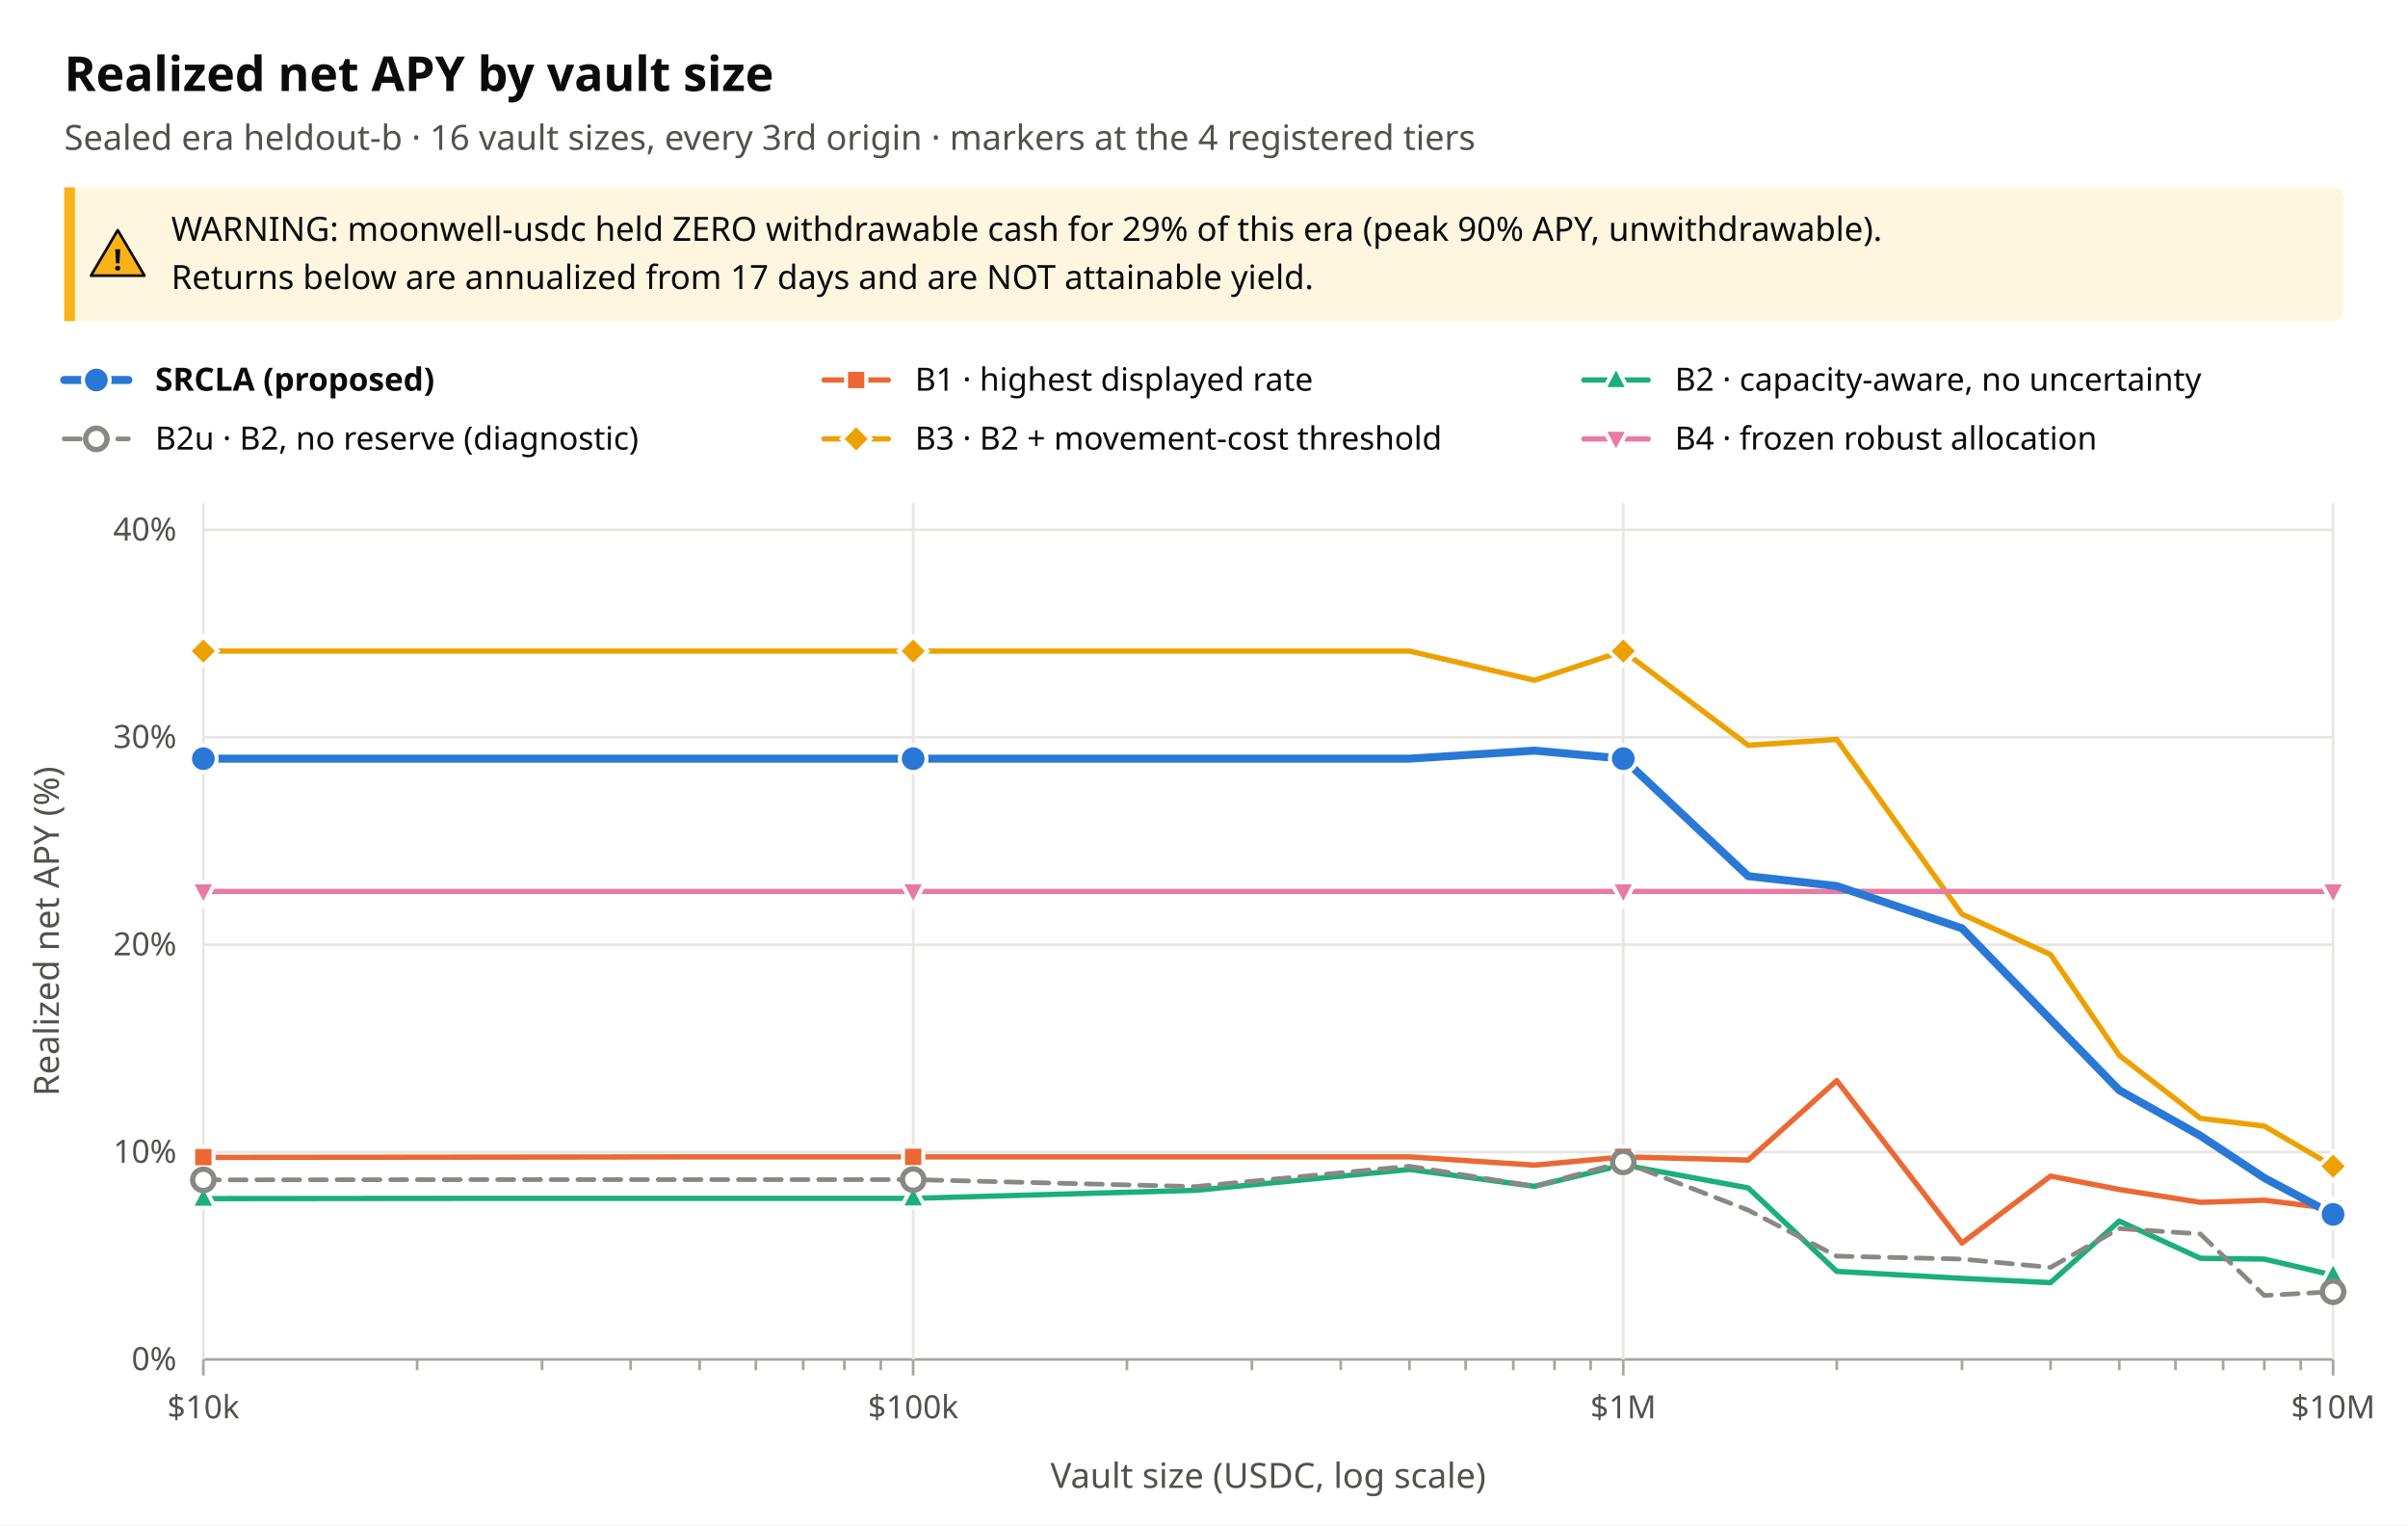
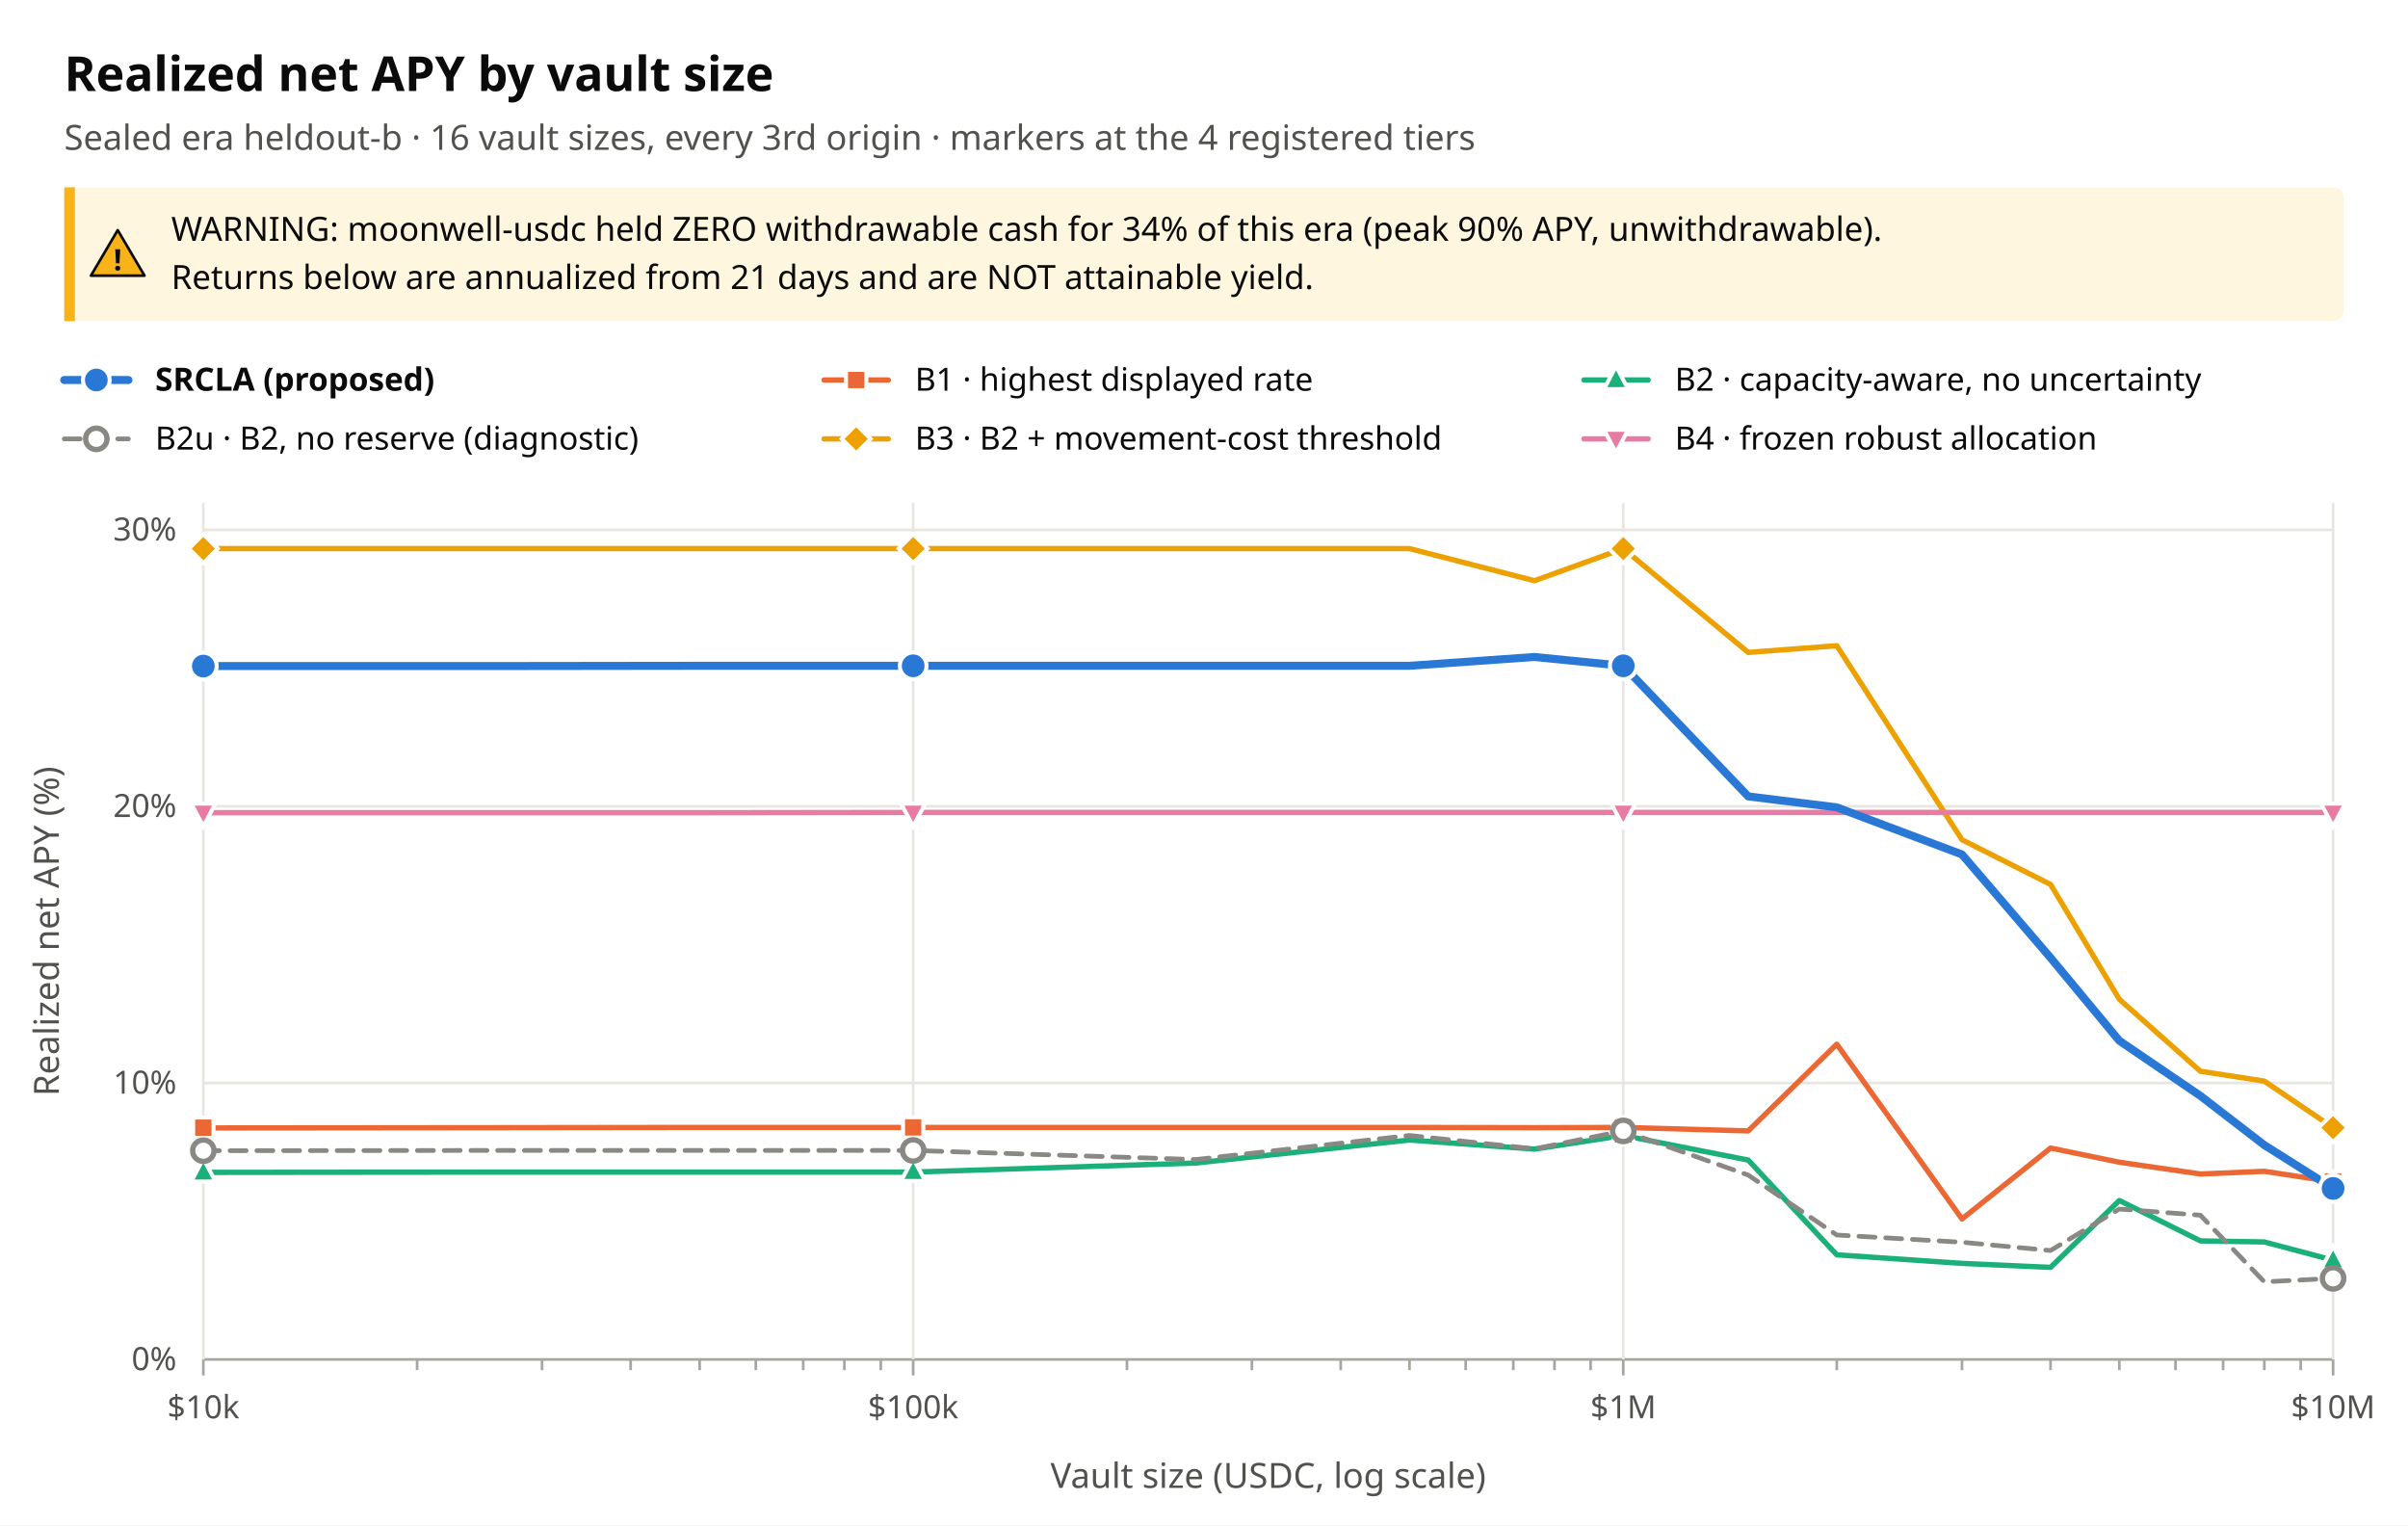
<svg xmlns="http://www.w3.org/2000/svg" viewBox="0 0 900 570" width="900" height="570" font-family="'Noto Sans', 'Helvetica Neue', Arial, 'Liberation Sans', sans-serif" role="img">
  <rect x="0" y="0" width="900" height="570" fill="#ffffff" />
  <text data-role="title" x="24" y="34" font-size="18" font-weight="600" fill="#0b0b0b">Realized net APY by vault size</text>
  <text data-role="subtitle" x="24" y="56" font-size="13" fill="#52514e">Sealed era heldout-b · 16 vault sizes, every 3rd origin · markers at the 4 registered tiers</text>
  <rect x="24" y="70" width="852" height="50" rx="4" fill="#fff6e0" />
  <rect x="24" y="70" width="4" height="50" fill="#fab219" />
  <path d="M44,86.0 L54,103.0 L34,103.0 Z" fill="#fab219" stroke="#0b0b0b" stroke-width="1" stroke-linejoin="round" />
  <text x="44" y="101.0" font-size="11" font-weight="700" text-anchor="middle" fill="#0b0b0b">!</text>
-   <text data-role="warning-line" x="64" y="90" font-size="12.5" fill="#0b0b0b">WARNING: moonwell-usdc held ZERO withdrawable cash for 29% of this era (peak 90% APY, unwithdrawable).</text>
-   <text data-role="warning-line" x="64" y="108" font-size="12.5" fill="#0b0b0b">Returns below are annualized from 17 days and are NOT attainable yield.</text>
+   <text data-role="warning-line" x="64" y="90" font-size="12.5" fill="#0b0b0b">WARNING: moonwell-usdc held ZERO withdrawable cash for 34% of this era (peak 90% APY, unwithdrawable).</text>
+   <text data-role="warning-line" x="64" y="108" font-size="12.5" fill="#0b0b0b">Returns below are annualized from 21 days and are NOT attainable yield.</text>
  <line x1="24.0" y1="142" x2="48.0" y2="142" stroke="#2a78d6" stroke-width="3" stroke-linecap="round" />
  <circle data-role="legend-marker" cx="36.0" cy="142.0" r="5" fill="#2a78d6" stroke="#ffffff" stroke-width="1.5" />
  <text data-role="legend-label" x="58.0" y="146" font-size="12" font-weight="600" fill="#0b0b0b">SRCLA (proposed)</text>
  <line x1="308.0" y1="142" x2="332.0" y2="142" stroke="#eb6834" stroke-width="2" stroke-linecap="round" />
  <rect data-role="legend-marker" x="316.2" y="138.2" width="7.6" height="7.6" rx="1" fill="#eb6834" stroke="#ffffff" stroke-width="1.5" />
  <text data-role="legend-label" x="342.0" y="146" font-size="12" fill="#0b0b0b">B1 · highest displayed rate</text>
  <line x1="592.0" y1="142" x2="616.0" y2="142" stroke="#1baf7a" stroke-width="2" stroke-linecap="round" />
  <path data-role="legend-marker" d="M604.0,136.8 L608.5,145.4 L599.5,145.4 Z" fill="#1baf7a" stroke="#ffffff" stroke-width="1.5" />
  <text data-role="legend-label" x="626.0" y="146" font-size="12" fill="#0b0b0b">B2 · capacity-aware, no uncertainty</text>
  <line x1="24.0" y1="164" x2="48.0" y2="164" stroke="#8a8883" stroke-width="1.75" stroke-linecap="round" stroke-dasharray="6 4" />
  <circle data-role="legend-marker" cx="36.0" cy="164.0" r="4" fill="#ffffff" stroke="#8a8883" stroke-width="2" />
  <text data-role="legend-label" x="58.0" y="168" font-size="12" fill="#0b0b0b">B2u · B2, no reserve (diagnostic)</text>
  <line x1="308.0" y1="164" x2="332.0" y2="164" stroke="#eda100" stroke-width="2" stroke-linecap="round" />
  <path data-role="legend-marker" d="M320.0,158.6 L325.4,164.0 L320.0,169.4 L314.6,164.0 Z" fill="#eda100" stroke="#ffffff" stroke-width="1.5" />
  <text data-role="legend-label" x="342.0" y="168" font-size="12" fill="#0b0b0b">B3 · B2 + movement-cost threshold</text>
  <line x1="592.0" y1="164" x2="616.0" y2="164" stroke="#e87ba4" stroke-width="2" stroke-linecap="round" />
  <path data-role="legend-marker" d="M604.0,169.2 L608.5,160.6 L599.5,160.6 Z" fill="#e87ba4" stroke="#ffffff" stroke-width="1.5" />
  <text data-role="legend-label" x="626.0" y="168" font-size="12" fill="#0b0b0b">B4 · frozen robust allocation</text>
  <rect data-role="plot-area" x="76" y="188" width="796" height="320" fill="none" />
  <line x1="76" y1="508.0" x2="872" y2="508.0" stroke="#a8a79f" stroke-width="1" />
  <text data-role="y-tick-label" x="66" y="512.0" font-size="12" text-anchor="end" fill="#52514e">0%</text>
-   <line x1="76" y1="430.5" x2="872" y2="430.5" stroke="#e7e6e1" stroke-width="1" />
-   <text data-role="y-tick-label" x="66" y="434.5" font-size="12" text-anchor="end" fill="#52514e">10%</text>
-   <line x1="76" y1="353.0" x2="872" y2="353.0" stroke="#e7e6e1" stroke-width="1" />
-   <text data-role="y-tick-label" x="66" y="357.0" font-size="12" text-anchor="end" fill="#52514e">20%</text>
-   <line x1="76" y1="275.5" x2="872" y2="275.5" stroke="#e7e6e1" stroke-width="1" />
-   <text data-role="y-tick-label" x="66" y="279.5" font-size="12" text-anchor="end" fill="#52514e">30%</text>
+   <line x1="76" y1="404.7" x2="872" y2="404.7" stroke="#e7e6e1" stroke-width="1" />
+   <text data-role="y-tick-label" x="66" y="408.7" font-size="12" text-anchor="end" fill="#52514e">10%</text>
+   <line x1="76" y1="301.3" x2="872" y2="301.3" stroke="#e7e6e1" stroke-width="1" />
+   <text data-role="y-tick-label" x="66" y="305.3" font-size="12" text-anchor="end" fill="#52514e">20%</text>
  <line x1="76" y1="198.0" x2="872" y2="198.0" stroke="#e7e6e1" stroke-width="1" />
-   <text data-role="y-tick-label" x="66" y="202.0" font-size="12" text-anchor="end" fill="#52514e">40%</text>
+   <text data-role="y-tick-label" x="66" y="202.0" font-size="12" text-anchor="end" fill="#52514e">30%</text>
  <line x1="76.0" y1="188" x2="76.0" y2="508" stroke="#e7e6e1" stroke-width="1" />
  <line x1="76.0" y1="508" x2="76.0" y2="514" stroke="#a8a79f" stroke-width="1" />
  <text data-role="x-tick-label" x="76.0" y="530" font-size="12" text-anchor="middle" fill="#52514e">$10k</text>
  <line x1="155.9" y1="508" x2="155.9" y2="512" stroke="#a8a79f" stroke-width="1" />
  <line x1="202.6" y1="508" x2="202.6" y2="512" stroke="#a8a79f" stroke-width="1" />
  <line x1="235.7" y1="508" x2="235.7" y2="512" stroke="#a8a79f" stroke-width="1" />
  <line x1="261.5" y1="508" x2="261.5" y2="512" stroke="#a8a79f" stroke-width="1" />
  <line x1="282.5" y1="508" x2="282.5" y2="512" stroke="#a8a79f" stroke-width="1" />
  <line x1="300.2" y1="508" x2="300.2" y2="512" stroke="#a8a79f" stroke-width="1" />
  <line x1="315.6" y1="508" x2="315.6" y2="512" stroke="#a8a79f" stroke-width="1" />
  <line x1="329.2" y1="508" x2="329.2" y2="512" stroke="#a8a79f" stroke-width="1" />
  <line x1="341.3" y1="188" x2="341.3" y2="508" stroke="#e7e6e1" stroke-width="1" />
  <line x1="341.3" y1="508" x2="341.3" y2="514" stroke="#a8a79f" stroke-width="1" />
  <text data-role="x-tick-label" x="341.3" y="530" font-size="12" text-anchor="middle" fill="#52514e">$100k</text>
  <line x1="421.2" y1="508" x2="421.2" y2="512" stroke="#a8a79f" stroke-width="1" />
  <line x1="467.9" y1="508" x2="467.9" y2="512" stroke="#a8a79f" stroke-width="1" />
  <line x1="501.1" y1="508" x2="501.1" y2="512" stroke="#a8a79f" stroke-width="1" />
  <line x1="526.8" y1="508" x2="526.8" y2="512" stroke="#a8a79f" stroke-width="1" />
  <line x1="547.8" y1="508" x2="547.8" y2="512" stroke="#a8a79f" stroke-width="1" />
  <line x1="565.6" y1="508" x2="565.6" y2="512" stroke="#a8a79f" stroke-width="1" />
  <line x1="581.0" y1="508" x2="581.0" y2="512" stroke="#a8a79f" stroke-width="1" />
  <line x1="594.5" y1="508" x2="594.5" y2="512" stroke="#a8a79f" stroke-width="1" />
  <line x1="606.7" y1="188" x2="606.7" y2="508" stroke="#e7e6e1" stroke-width="1" />
  <line x1="606.7" y1="508" x2="606.7" y2="514" stroke="#a8a79f" stroke-width="1" />
  <text data-role="x-tick-label" x="606.7" y="530" font-size="12" text-anchor="middle" fill="#52514e">$1M</text>
  <line x1="686.5" y1="508" x2="686.5" y2="512" stroke="#a8a79f" stroke-width="1" />
  <line x1="733.3" y1="508" x2="733.3" y2="512" stroke="#a8a79f" stroke-width="1" />
  <line x1="766.4" y1="508" x2="766.4" y2="512" stroke="#a8a79f" stroke-width="1" />
  <line x1="792.1" y1="508" x2="792.1" y2="512" stroke="#a8a79f" stroke-width="1" />
  <line x1="813.1" y1="508" x2="813.1" y2="512" stroke="#a8a79f" stroke-width="1" />
  <line x1="830.9" y1="508" x2="830.9" y2="512" stroke="#a8a79f" stroke-width="1" />
  <line x1="846.3" y1="508" x2="846.3" y2="512" stroke="#a8a79f" stroke-width="1" />
  <line x1="859.9" y1="508" x2="859.9" y2="512" stroke="#a8a79f" stroke-width="1" />
  <line x1="872.0" y1="188" x2="872.0" y2="508" stroke="#e7e6e1" stroke-width="1" />
  <line x1="872.0" y1="508" x2="872.0" y2="514" stroke="#a8a79f" stroke-width="1" />
  <text data-role="x-tick-label" x="872.0" y="530" font-size="12" text-anchor="middle" fill="#52514e">$10M</text>
  <text x="474" y="556" font-size="13" text-anchor="middle" fill="#52514e">Vault size (USDC, log scale)</text>
  <text x="22" y="348.0" font-size="13" text-anchor="middle" fill="#52514e" transform="rotate(-90 22 348.0)">Realized net APY (%)</text>
-   <path data-role="series" data-policy="b1" d="M76.0,432.5 L181.6,432.4 L261.5,432.3 L341.3,432.3 L446.9,432.3 L526.8,432.3 L573.5,435.4 L606.7,432.3 L653.4,433.5 L686.5,403.8 L733.3,464.5 L766.4,439.5 L792.1,444.5 L822.4,449.3 L846.3,448.5 L872.0,451.7" fill="none" stroke="#eb6834" stroke-width="2" stroke-linejoin="round" stroke-linecap="round" />
-   <path data-role="series" data-policy="b2" d="M76.0,447.9 L181.6,447.8 L261.5,447.8 L341.3,447.8 L446.9,444.8 L526.8,437.0 L573.5,443.3 L606.7,435.3 L653.4,443.9 L686.5,475.1 L733.3,477.7 L766.4,479.3 L792.1,456.3 L822.4,470.2 L846.3,470.5 L872.0,476.5" fill="none" stroke="#1baf7a" stroke-width="2" stroke-linejoin="round" stroke-linecap="round" />
-   <path data-role="series" data-policy="b2u" d="M76.0,440.9 L181.6,440.8 L261.5,440.8 L341.3,440.8 L446.9,443.4 L526.8,435.8 L573.5,443.3 L606.7,434.2 L653.4,452.2 L686.5,469.4 L733.3,470.5 L766.4,473.6 L792.1,459.1 L822.4,461.1 L846.3,484.1 L872.0,482.7" fill="none" stroke="#8a8883" stroke-width="1.75" stroke-linejoin="round" stroke-linecap="round" stroke-dasharray="6 4" />
-   <path data-role="series" data-policy="b3" d="M76.0,243.3 L181.6,243.3 L261.5,243.3 L341.3,243.3 L446.9,243.3 L526.8,243.3 L573.5,254.2 L606.7,243.3 L653.4,278.5 L686.5,276.3 L733.3,341.6 L766.4,356.7 L792.1,394.4 L822.4,417.9 L846.3,420.8 L872.0,435.8" fill="none" stroke="#eda100" stroke-width="2" stroke-linejoin="round" stroke-linecap="round" />
-   <path data-role="series" data-policy="b4" d="M76.0,333.1 L181.6,333.1 L261.5,333.1 L341.3,333.1 L446.9,333.1 L526.8,333.1 L573.5,333.1 L606.7,333.1 L653.4,333.1 L686.5,333.1 L733.3,333.1 L766.4,333.1 L792.1,333.1 L822.4,333.1 L846.3,333.1 L872.0,333.1" fill="none" stroke="#e87ba4" stroke-width="2" stroke-linejoin="round" stroke-linecap="round" />
-   <path data-role="series" data-policy="srcla" d="M76.0,283.5 L181.6,283.5 L261.5,283.5 L341.3,283.5 L446.9,283.5 L526.8,283.5 L573.5,280.5 L606.7,283.5 L653.4,327.4 L686.5,331.1 L733.3,346.9 L766.4,381.0 L792.1,407.4 L822.4,424.4 L846.3,440.2 L872.0,453.8" fill="none" stroke="#2a78d6" stroke-width="3" stroke-linejoin="round" stroke-linecap="round" />
-   <rect data-role="marker" data-policy="b1" x="72.2" y="428.6" width="7.6" height="7.6" rx="1" fill="#eb6834" stroke="#ffffff" stroke-width="1.5" />
-   <rect data-role="marker" data-policy="b1" x="337.5" y="428.5" width="7.6" height="7.6" rx="1" fill="#eb6834" stroke="#ffffff" stroke-width="1.5" />
-   <rect data-role="marker" data-policy="b1" x="602.8" y="428.5" width="7.6" height="7.6" rx="1" fill="#eb6834" stroke="#ffffff" stroke-width="1.5" />
-   <rect data-role="marker" data-policy="b1" x="868.2" y="447.9" width="7.6" height="7.6" rx="1" fill="#eb6834" stroke="#ffffff" stroke-width="1.5" />
-   <path data-role="marker" data-policy="b2" d="M76.0,442.7 L80.5,451.3 L71.5,451.3 Z" fill="#1baf7a" stroke="#ffffff" stroke-width="1.5" />
-   <path data-role="marker" data-policy="b2" d="M341.3,442.6 L345.8,451.2 L336.8,451.2 Z" fill="#1baf7a" stroke="#ffffff" stroke-width="1.5" />
-   <path data-role="marker" data-policy="b2" d="M606.7,430.2 L611.2,438.7 L602.2,438.7 Z" fill="#1baf7a" stroke="#ffffff" stroke-width="1.5" />
-   <path data-role="marker" data-policy="b2" d="M872.0,471.4 L876.5,479.9 L867.5,479.9 Z" fill="#1baf7a" stroke="#ffffff" stroke-width="1.5" />
-   <circle data-role="marker" data-policy="b2u" cx="76.0" cy="440.9" r="4" fill="#ffffff" stroke="#8a8883" stroke-width="2" />
-   <circle data-role="marker" data-policy="b2u" cx="341.3" cy="440.8" r="4" fill="#ffffff" stroke="#8a8883" stroke-width="2" />
-   <circle data-role="marker" data-policy="b2u" cx="606.7" cy="434.2" r="4" fill="#ffffff" stroke="#8a8883" stroke-width="2" />
-   <circle data-role="marker" data-policy="b2u" cx="872.0" cy="482.7" r="4" fill="#ffffff" stroke="#8a8883" stroke-width="2" />
-   <path data-role="marker" data-policy="b3" d="M76.0,237.9 L81.4,243.3 L76.0,248.7 L70.6,243.3 Z" fill="#eda100" stroke="#ffffff" stroke-width="1.5" />
-   <path data-role="marker" data-policy="b3" d="M341.3,237.9 L346.7,243.3 L341.3,248.7 L335.9,243.3 Z" fill="#eda100" stroke="#ffffff" stroke-width="1.5" />
-   <path data-role="marker" data-policy="b3" d="M606.7,237.9 L612.1,243.3 L606.7,248.7 L601.3,243.3 Z" fill="#eda100" stroke="#ffffff" stroke-width="1.5" />
-   <path data-role="marker" data-policy="b3" d="M872.0,430.4 L877.4,435.8 L872.0,441.2 L866.6,435.8 Z" fill="#eda100" stroke="#ffffff" stroke-width="1.5" />
-   <path data-role="marker" data-policy="b4" d="M76.0,338.3 L80.5,329.7 L71.5,329.7 Z" fill="#e87ba4" stroke="#ffffff" stroke-width="1.5" />
-   <path data-role="marker" data-policy="b4" d="M341.3,338.2 L345.8,329.7 L336.8,329.7 Z" fill="#e87ba4" stroke="#ffffff" stroke-width="1.5" />
-   <path data-role="marker" data-policy="b4" d="M606.7,338.2 L611.2,329.7 L602.2,329.7 Z" fill="#e87ba4" stroke="#ffffff" stroke-width="1.5" />
-   <path data-role="marker" data-policy="b4" d="M872.0,338.2 L876.5,329.7 L867.5,329.7 Z" fill="#e87ba4" stroke="#ffffff" stroke-width="1.5" />
-   <circle data-role="marker" data-policy="srcla" cx="76.0" cy="283.5" r="5" fill="#2a78d6" stroke="#ffffff" stroke-width="1.5" />
-   <circle data-role="marker" data-policy="srcla" cx="341.3" cy="283.5" r="5" fill="#2a78d6" stroke="#ffffff" stroke-width="1.5" />
-   <circle data-role="marker" data-policy="srcla" cx="606.7" cy="283.5" r="5" fill="#2a78d6" stroke="#ffffff" stroke-width="1.5" />
-   <circle data-role="marker" data-policy="srcla" cx="872.0" cy="453.8" r="5" fill="#2a78d6" stroke="#ffffff" stroke-width="1.5" />
+   <path data-role="series" data-policy="b1" d="M76.0,421.5 L181.6,421.4 L261.5,421.3 L341.3,421.3 L446.9,421.3 L526.8,421.3 L573.5,421.4 L606.7,421.3 L653.4,422.6 L686.5,390.2 L733.3,455.5 L766.4,429.0 L792.1,434.3 L822.4,438.7 L846.3,437.7 L872.0,441.6" fill="none" stroke="#eb6834" stroke-width="2" stroke-linejoin="round" stroke-linecap="round" />
+   <path data-role="series" data-policy="b2" d="M76.0,438.1 L181.6,438.0 L261.5,438.0 L341.3,438.0 L446.9,434.6 L526.8,426.0 L573.5,429.4 L606.7,424.3 L653.4,433.5 L686.5,468.9 L733.3,472.1 L766.4,473.6 L792.1,448.6 L822.4,463.7 L846.3,464.1 L872.0,470.9" fill="none" stroke="#1baf7a" stroke-width="2" stroke-linejoin="round" stroke-linecap="round" />
+   <path data-role="series" data-policy="b2u" d="M76.0,430.0 L181.6,429.9 L261.5,429.9 L341.3,429.9 L446.9,433.3 L526.8,424.3 L573.5,429.3 L606.7,422.6 L653.4,439.1 L686.5,461.5 L733.3,464.2 L766.4,467.3 L792.1,451.8 L822.4,454.1 L846.3,479.0 L872.0,477.7" fill="none" stroke="#8a8883" stroke-width="1.75" stroke-linejoin="round" stroke-linecap="round" stroke-dasharray="6 4" />
+   <path data-role="series" data-policy="b3" d="M76.0,205.0 L181.6,205.0 L261.5,205.0 L341.3,205.0 L446.9,205.0 L526.8,205.0 L573.5,217.0 L606.7,205.0 L653.4,243.8 L686.5,241.3 L733.3,313.8 L766.4,330.5 L792.1,373.4 L822.4,400.3 L846.3,404.0 L872.0,421.4" fill="none" stroke="#eda100" stroke-width="2" stroke-linejoin="round" stroke-linecap="round" />
+   <path data-role="series" data-policy="b4" d="M76.0,303.7 L181.6,303.7 L261.5,303.7 L341.3,303.6 L446.9,303.6 L526.8,303.6 L573.5,303.6 L606.7,303.6 L653.4,303.6 L686.5,303.6 L733.3,303.6 L766.4,303.6 L792.1,303.6 L822.4,303.6 L846.3,303.6 L872.0,303.6" fill="none" stroke="#e87ba4" stroke-width="2" stroke-linejoin="round" stroke-linecap="round" />
+   <path data-role="series" data-policy="srcla" d="M76.0,248.9 L181.6,248.9 L261.5,248.8 L341.3,248.8 L446.9,248.8 L526.8,248.8 L573.5,245.5 L606.7,248.8 L653.4,297.6 L686.5,301.7 L733.3,319.3 L766.4,357.9 L792.1,388.9 L822.4,409.5 L846.3,427.9 L872.0,444.1" fill="none" stroke="#2a78d6" stroke-width="3" stroke-linejoin="round" stroke-linecap="round" />
+   <rect data-role="marker" data-policy="b1" x="72.2" y="417.6" width="7.6" height="7.6" rx="1" fill="#eb6834" stroke="#ffffff" stroke-width="1.5" />
+   <rect data-role="marker" data-policy="b1" x="337.5" y="417.5" width="7.6" height="7.6" rx="1" fill="#eb6834" stroke="#ffffff" stroke-width="1.5" />
+   <rect data-role="marker" data-policy="b1" x="602.8" y="417.5" width="7.6" height="7.6" rx="1" fill="#eb6834" stroke="#ffffff" stroke-width="1.5" />
+   <rect data-role="marker" data-policy="b1" x="868.2" y="437.7" width="7.6" height="7.6" rx="1" fill="#eb6834" stroke="#ffffff" stroke-width="1.5" />
+   <path data-role="marker" data-policy="b2" d="M76.0,432.9 L80.5,441.5 L71.5,441.5 Z" fill="#1baf7a" stroke="#ffffff" stroke-width="1.5" />
+   <path data-role="marker" data-policy="b2" d="M341.3,432.8 L345.8,441.3 L336.8,441.3 Z" fill="#1baf7a" stroke="#ffffff" stroke-width="1.5" />
+   <path data-role="marker" data-policy="b2" d="M606.7,419.1 L611.2,427.7 L602.2,427.7 Z" fill="#1baf7a" stroke="#ffffff" stroke-width="1.5" />
+   <path data-role="marker" data-policy="b2" d="M872.0,465.7 L876.5,474.3 L867.5,474.3 Z" fill="#1baf7a" stroke="#ffffff" stroke-width="1.5" />
+   <circle data-role="marker" data-policy="b2u" cx="76.0" cy="430.0" r="4" fill="#ffffff" stroke="#8a8883" stroke-width="2" />
+   <circle data-role="marker" data-policy="b2u" cx="341.3" cy="429.9" r="4" fill="#ffffff" stroke="#8a8883" stroke-width="2" />
+   <circle data-role="marker" data-policy="b2u" cx="606.7" cy="422.6" r="4" fill="#ffffff" stroke="#8a8883" stroke-width="2" />
+   <circle data-role="marker" data-policy="b2u" cx="872.0" cy="477.7" r="4" fill="#ffffff" stroke="#8a8883" stroke-width="2" />
+   <path data-role="marker" data-policy="b3" d="M76.0,199.6 L81.4,205.0 L76.0,210.4 L70.6,205.0 Z" fill="#eda100" stroke="#ffffff" stroke-width="1.5" />
+   <path data-role="marker" data-policy="b3" d="M341.3,199.6 L346.7,205.0 L341.3,210.4 L335.9,205.0 Z" fill="#eda100" stroke="#ffffff" stroke-width="1.5" />
+   <path data-role="marker" data-policy="b3" d="M606.7,199.6 L612.1,205.0 L606.7,210.4 L601.3,205.0 Z" fill="#eda100" stroke="#ffffff" stroke-width="1.5" />
+   <path data-role="marker" data-policy="b3" d="M872.0,416.0 L877.4,421.4 L872.0,426.8 L866.6,421.4 Z" fill="#eda100" stroke="#ffffff" stroke-width="1.5" />
+   <path data-role="marker" data-policy="b4" d="M76.0,308.8 L80.5,300.3 L71.5,300.3 Z" fill="#e87ba4" stroke="#ffffff" stroke-width="1.5" />
+   <path data-role="marker" data-policy="b4" d="M341.3,308.8 L345.8,300.3 L336.8,300.3 Z" fill="#e87ba4" stroke="#ffffff" stroke-width="1.5" />
+   <path data-role="marker" data-policy="b4" d="M606.7,308.8 L611.2,300.3 L602.2,300.3 Z" fill="#e87ba4" stroke="#ffffff" stroke-width="1.5" />
+   <path data-role="marker" data-policy="b4" d="M872.0,308.8 L876.5,300.3 L867.5,300.3 Z" fill="#e87ba4" stroke="#ffffff" stroke-width="1.5" />
+   <circle data-role="marker" data-policy="srcla" cx="76.0" cy="248.9" r="5" fill="#2a78d6" stroke="#ffffff" stroke-width="1.5" />
+   <circle data-role="marker" data-policy="srcla" cx="341.3" cy="248.8" r="5" fill="#2a78d6" stroke="#ffffff" stroke-width="1.5" />
+   <circle data-role="marker" data-policy="srcla" cx="606.7" cy="248.8" r="5" fill="#2a78d6" stroke="#ffffff" stroke-width="1.5" />
+   <circle data-role="marker" data-policy="srcla" cx="872.0" cy="444.1" r="5" fill="#2a78d6" stroke="#ffffff" stroke-width="1.5" />
</svg>
